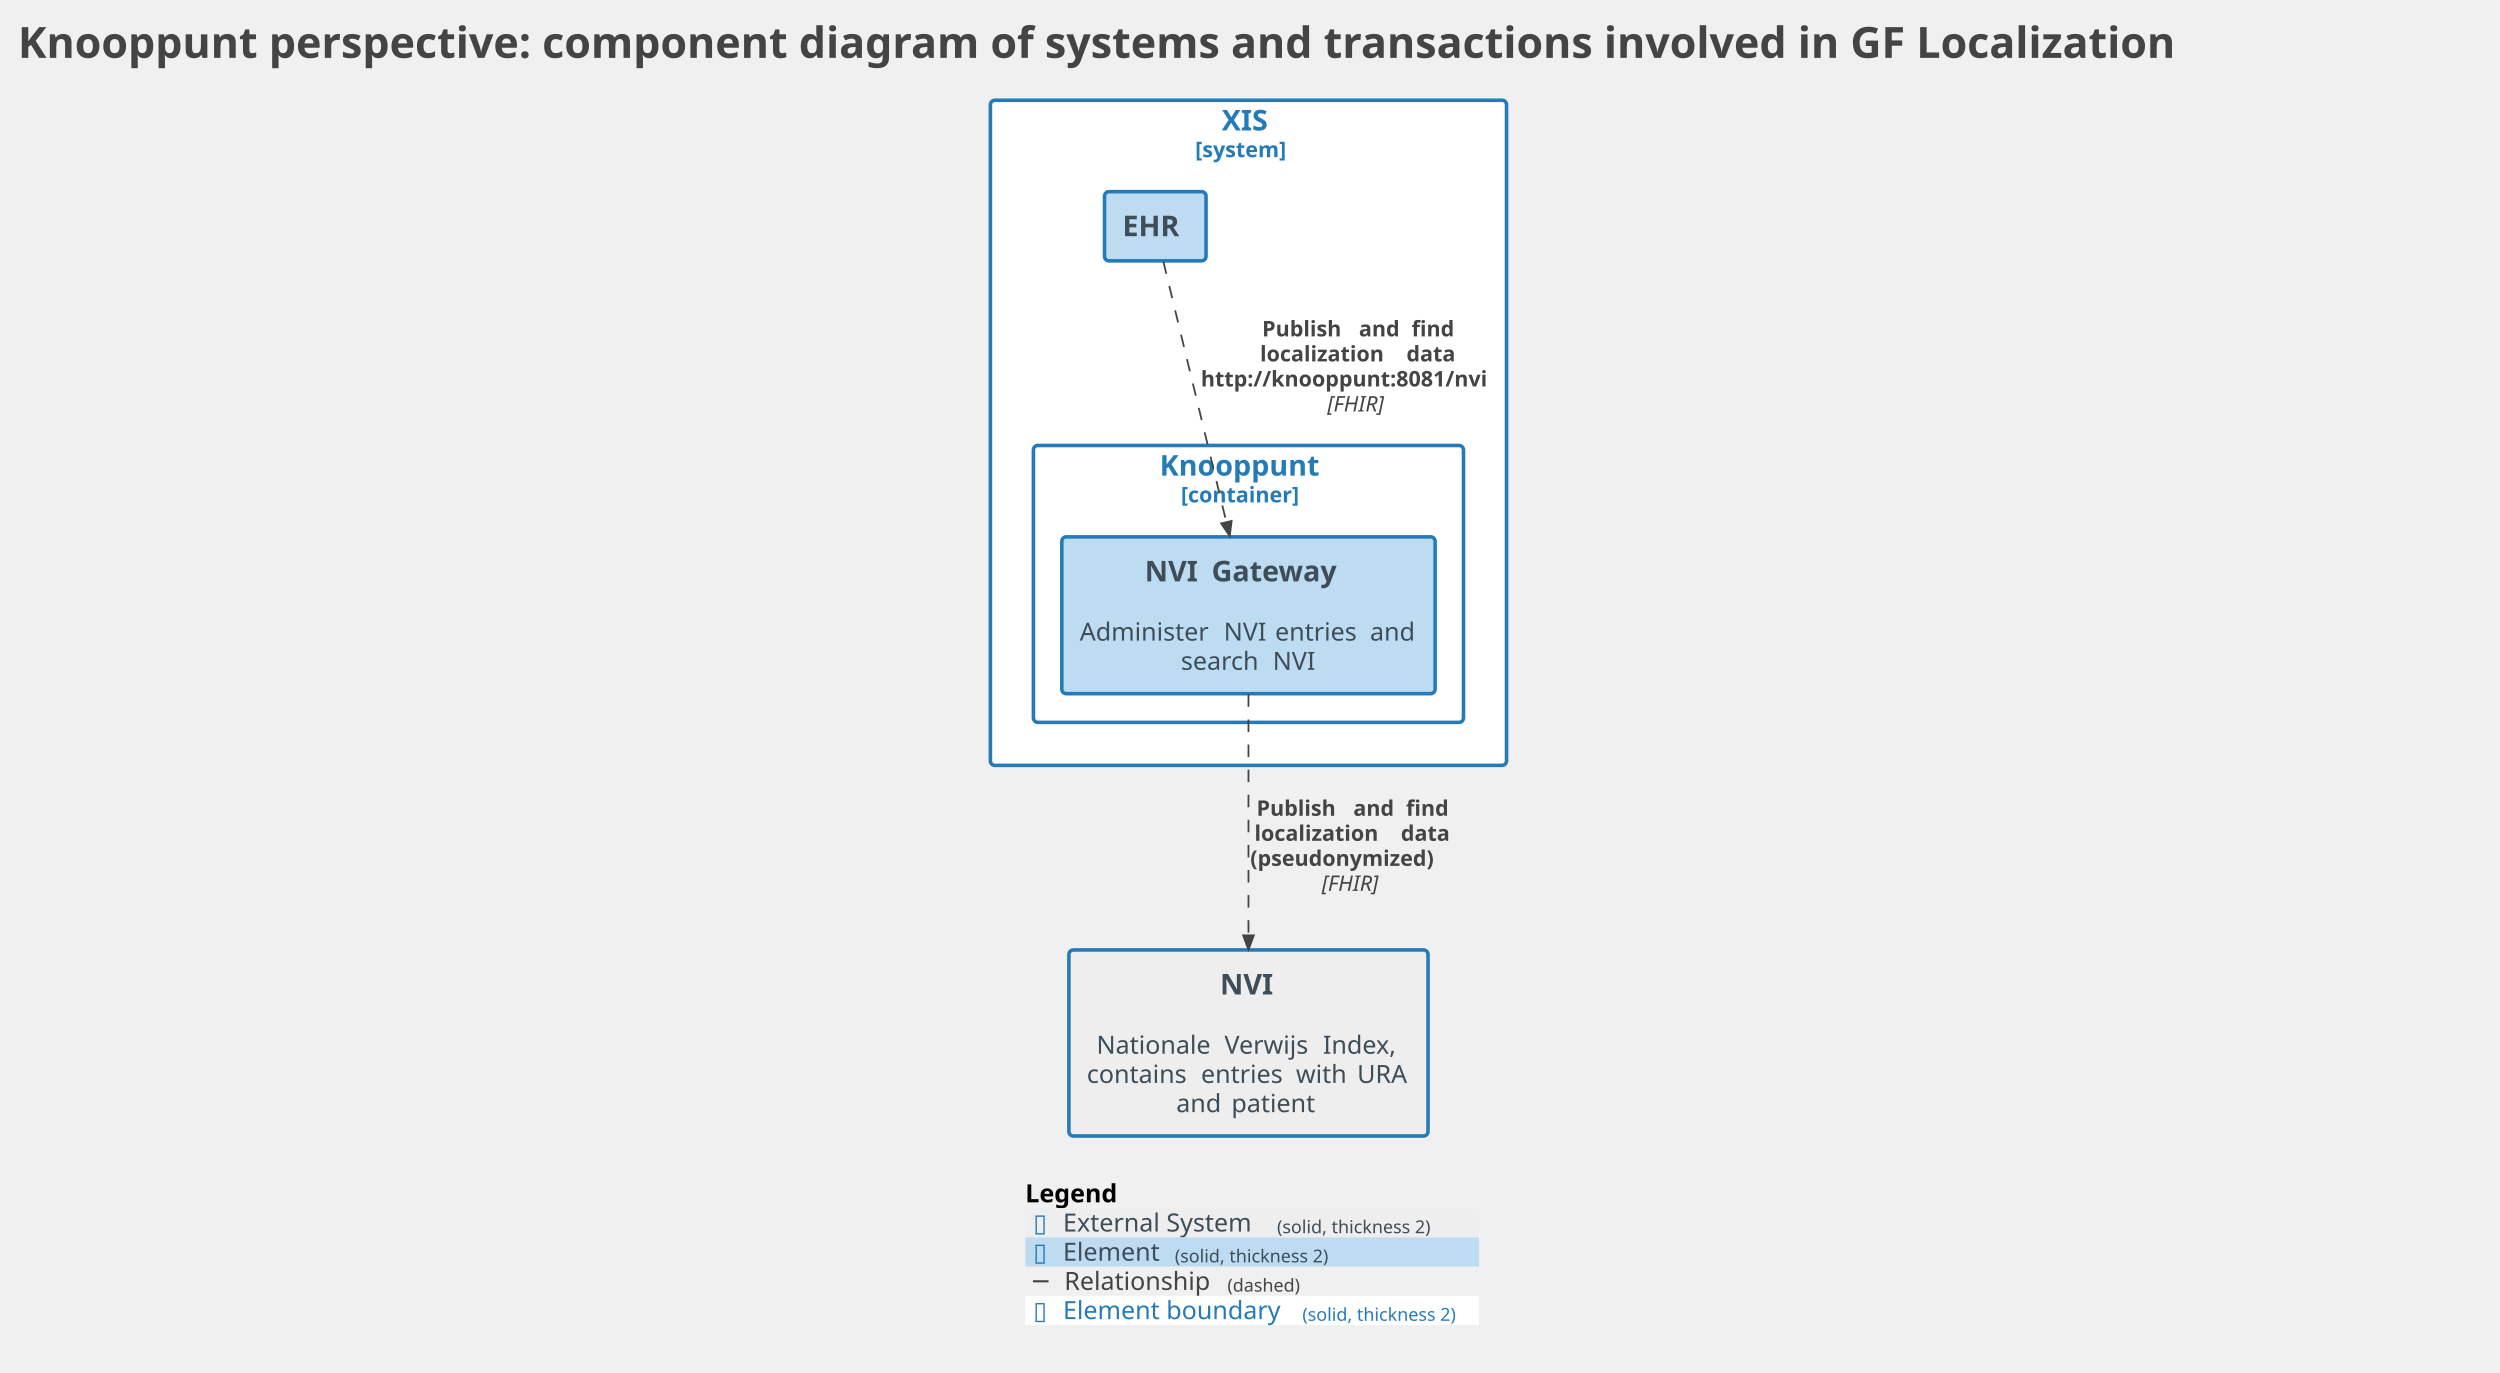
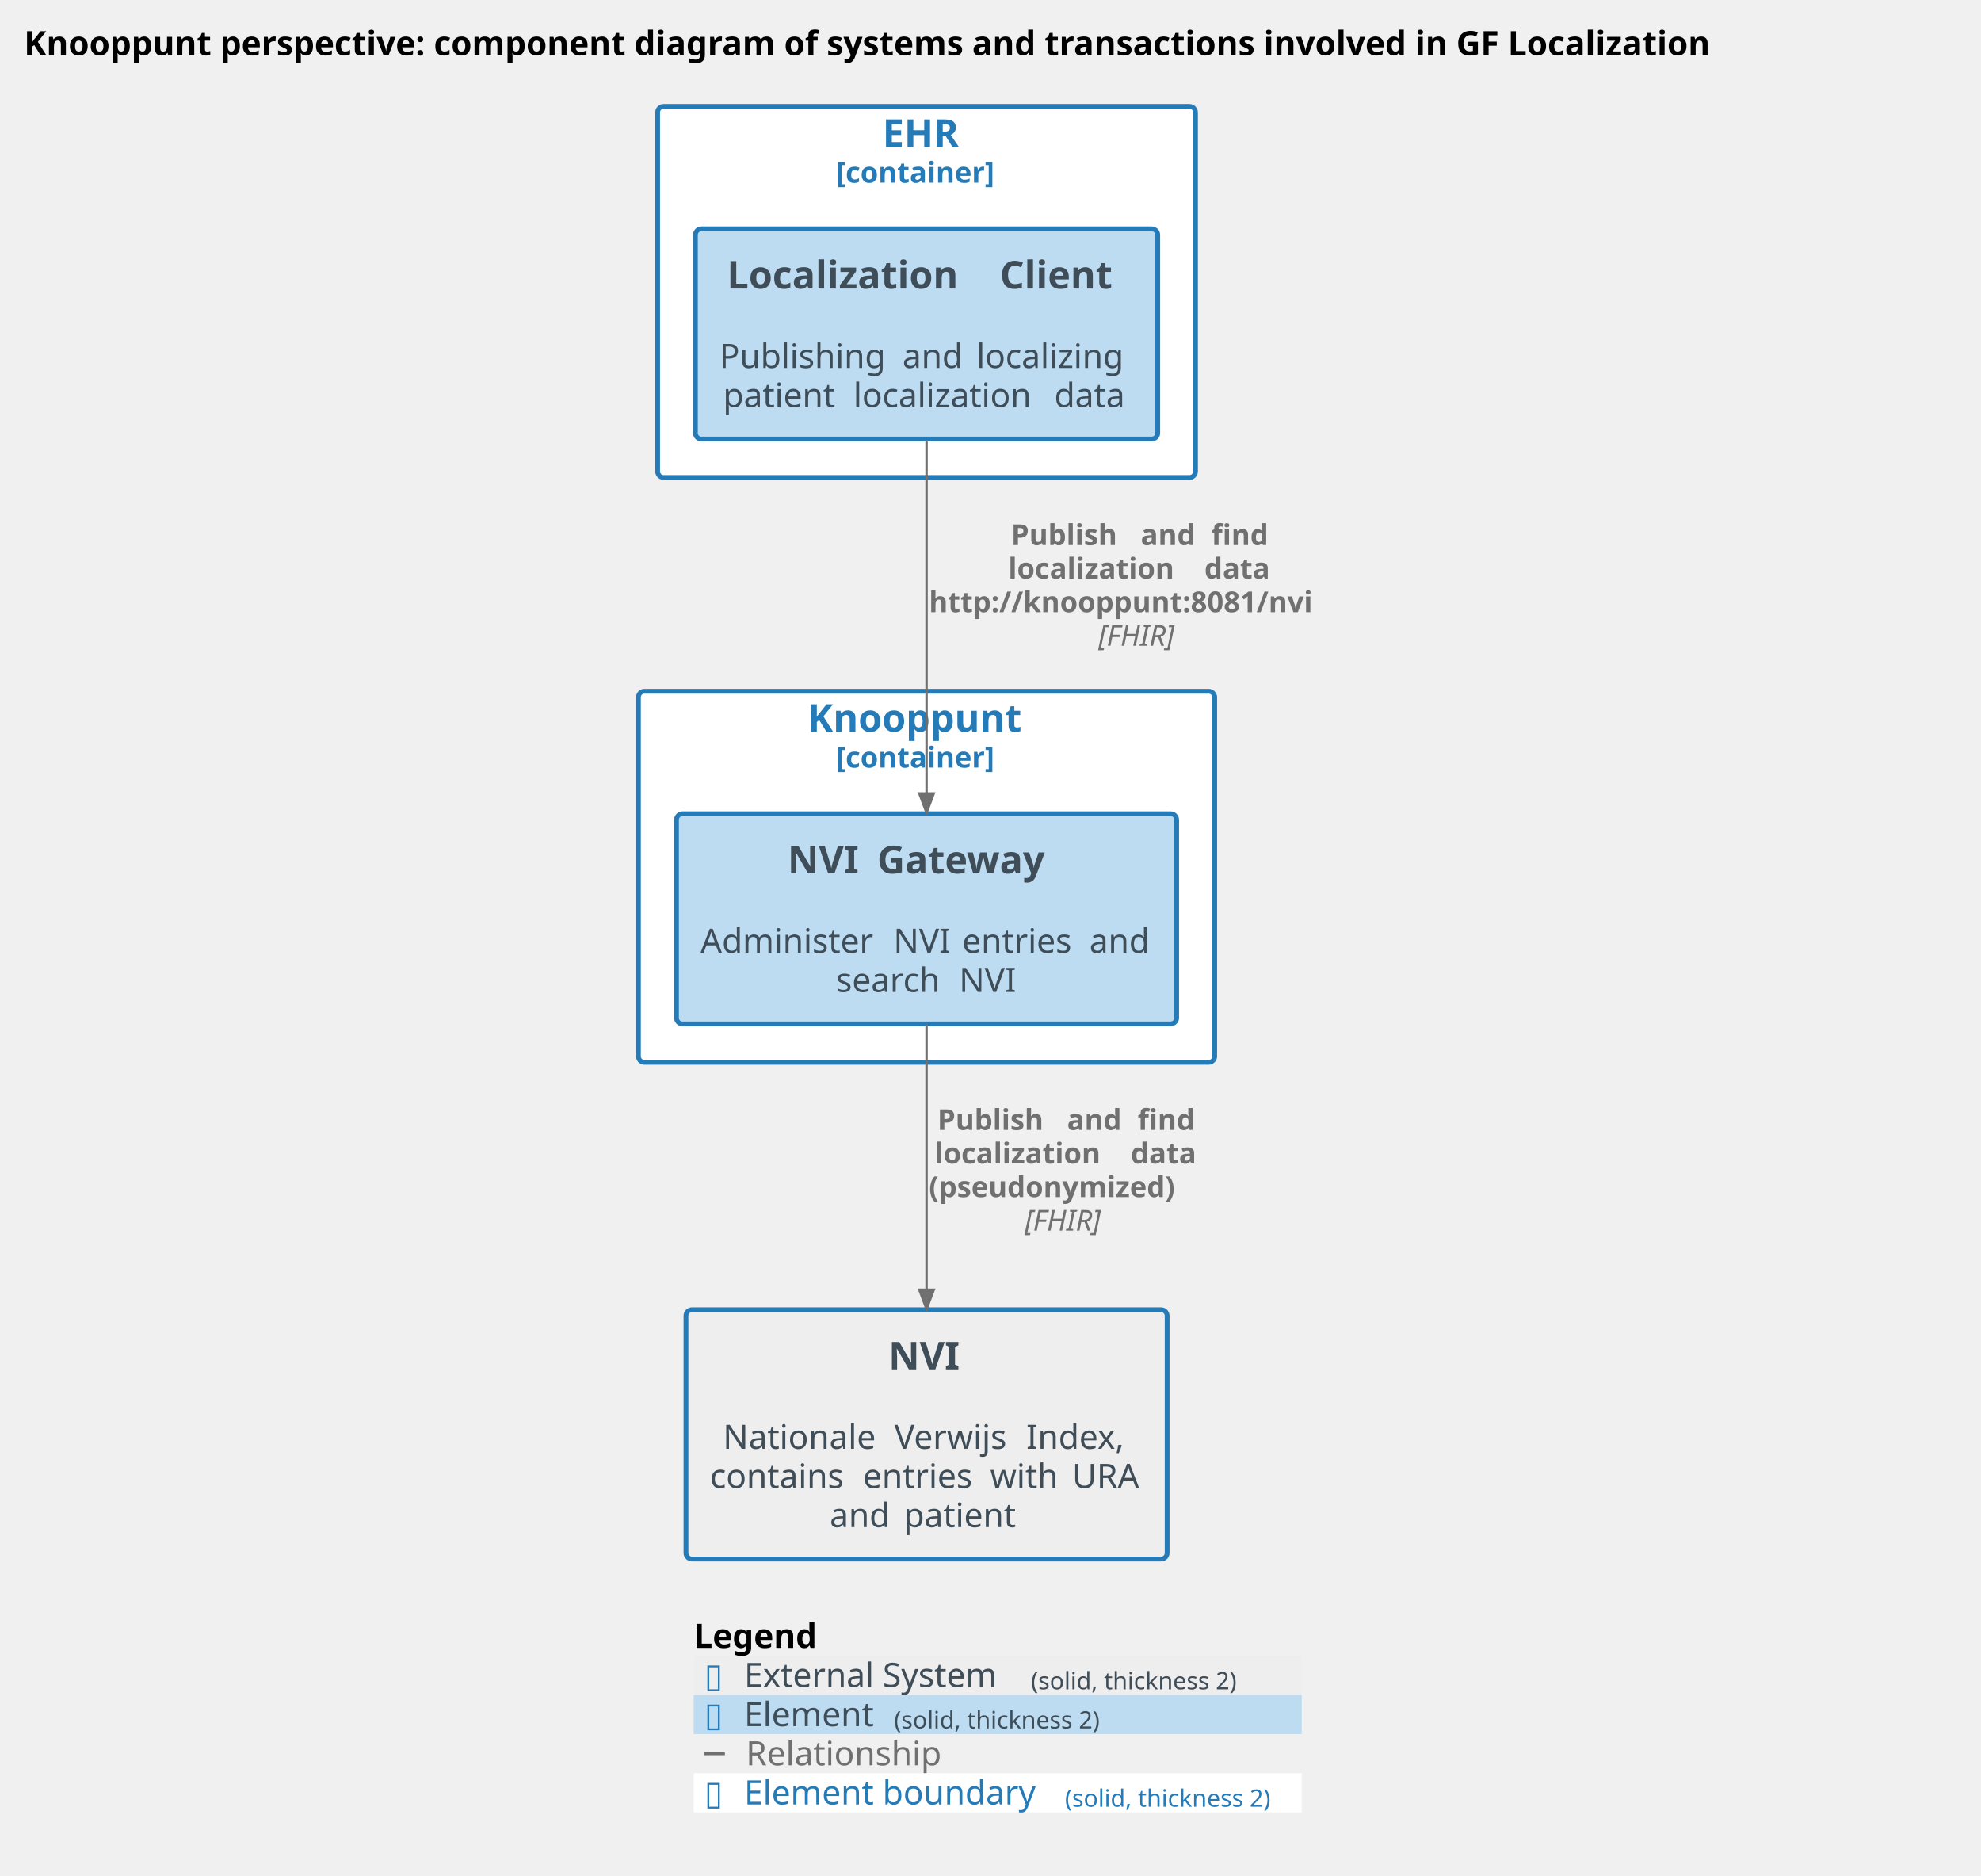
- <svg xmlns="http://www.w3.org/2000/svg" contentStyleType="text/css" data-diagram-type="DESCRIPTION" height="766px" preserveAspectRatio="none" style="width:1395px;height:766px;background:#FFFFFF;" version="1.1" viewBox="0 0 1395 766" width="1395px" zoomAndPan="magnify">
+ <svg xmlns="http://www.w3.org/2000/svg" contentStyleType="text/css" data-diagram-type="DESCRIPTION" height="781px" preserveAspectRatio="none" style="width:825px;height:781px;background:#FFFFFF;" version="1.1" viewBox="0 0 825 781" width="825px" zoomAndPan="magnify">
  <defs />
  <g>
-     <g class="title" data-source-line="1">
-       <text fill="#444444" font-family="sans-serif" font-size="24" font-weight="bold" lengthAdjust="spacing" textLength="1367.965" x="10" y="32.277">Knooppunt perspective: component diagram of systems and transactions involved in GF Localization</text>
+     <g class="title" data-source-line="2">
+       <text fill="#000000" font-family="sans-serif" font-size="14" font-weight="bold" lengthAdjust="spacing" textLength="797.98" x="10" y="22.995">Knooppunt perspective: component diagram of systems and transactions involved in GF Localization</text>
    </g>
-     <g class="cluster" data-entity="XIS_boundary" data-source-line="1593" data-uid="ent0003" id="cluster_XIS_boundary">
-       <rect fill="#FFFFFF" height="371.14" rx="2.5" ry="2.5" style="stroke:#257BB8;stroke-width:2;" width="288" x="552.641" y="55.938" />
-       <text fill="#257BB8" font-family="sans-serif" font-size="16" font-weight="bold" lengthAdjust="spacing" textLength="29.812" x="681.735" y="72.789">XIS</text>
-       <text fill="#257BB8" font-family="sans-serif" font-size="12" font-weight="bold" lengthAdjust="spacing" textLength="59.455" x="666.914" y="87.701">[system]</text>
+     <g class="cluster" data-entity="XIS.Knooppunt_boundary" data-source-line="1593" data-uid="ent0003" id="cluster_XIS.Knooppunt_boundary">
+       <rect fill="#FFFFFF" height="154.52" rx="2.5" ry="2.5" style="stroke:#257BB8;stroke-width:2;" width="240" x="265.869" y="287.807" />
+       <text fill="#257BB8" font-family="sans-serif" font-size="16" font-weight="bold" lengthAdjust="spacing" textLength="99.109" x="336.314" y="304.658">Knooppunt</text>
+       <text fill="#257BB8" font-family="sans-serif" font-size="12" font-weight="bold" lengthAdjust="spacing" textLength="75.416" x="348.161" y="319.57">[container]</text>
    </g>
-     <g class="cluster" data-entity="XIS.Knooppunt_boundary" data-source-line="1593" data-uid="ent0004" id="cluster_XIS.Knooppunt_boundary">
-       <rect fill="#FFFFFF" height="154.52" rx="2.5" ry="2.5" style="stroke:#257BB8;stroke-width:2;" width="240" x="576.641" y="248.558" />
-       <text fill="#257BB8" font-family="sans-serif" font-size="16" font-weight="bold" lengthAdjust="spacing" textLength="99.109" x="647.087" y="265.409">Knooppunt</text>
-       <text fill="#257BB8" font-family="sans-serif" font-size="12" font-weight="bold" lengthAdjust="spacing" textLength="75.416" x="658.933" y="280.321">[container]</text>
+     <g class="cluster" data-entity="XIS.EHR_boundary" data-source-line="1593" data-uid="ent0005" id="cluster_XIS.EHR_boundary">
+       <rect fill="#FFFFFF" height="154.51" rx="2.5" ry="2.5" style="stroke:#257BB8;stroke-width:2;" width="224" x="273.869" y="44.297" />
+       <text fill="#257BB8" font-family="sans-serif" font-size="16" font-weight="bold" lengthAdjust="spacing" textLength="36.641" x="367.548" y="61.148">EHR</text>
+       <text fill="#257BB8" font-family="sans-serif" font-size="12" font-weight="bold" lengthAdjust="spacing" textLength="75.416" x="348.161" y="76.061">[container]</text>
    </g>
-     <g class="entity" data-entity="XIS.EHR" data-source-line="71" data-uid="ent0006" id="entity_XIS.EHR">
-       <rect fill="#BDDCF2" height="38.625" rx="2.5" ry="2.5" style="stroke:#257BB8;stroke-width:2;" width="56.641" x="616.321" y="106.938" />
-       <text fill="#3E4D57" font-family="sans-serif" font-size="16" font-weight="bold" lengthAdjust="spacing" textLength="36.641" x="626.321" y="131.789">EHR</text>
+     <g class="entity" data-entity="XIS.Knooppunt.NVIGateway" data-source-line="63" data-uid="ent0004" id="entity_XIS.Knooppunt.NVIGateway">
+       <rect fill="#BDDCF2" height="87.516" rx="2.5" ry="2.5" style="stroke:#257BB8;stroke-width:2;" width="208.303" x="281.719" y="338.807" />
+       <text fill="#3E4D57" font-family="sans-serif" font-size="16" font-weight="bold" lengthAdjust="spacing" textLength="31.727" x="328.003" y="363.658">NVI</text>
+       <text fill="#3E4D57" font-family="sans-serif" font-size="16" font-weight="bold" lengthAdjust="spacing" textLength="5.57" x="359.729" y="363.658"> </text>
+       <text fill="#3E4D57" font-family="sans-serif" font-size="16" font-weight="bold" lengthAdjust="spacing" textLength="78.438" x="365.3" y="363.658">Gateway</text>
+       <text fill="#3E4D57" font-family="sans-serif" font-size="14" lengthAdjust="spacing" textLength="4.45" x="383.645" y="380.427"> </text>
+       <text fill="#3E4D57" font-family="sans-serif" font-size="14" lengthAdjust="spacing" textLength="75.906" x="291.719" y="396.724">Administer</text>
+       <text fill="#3E4D57" font-family="sans-serif" font-size="14" lengthAdjust="spacing" textLength="4.45" x="367.625" y="396.724"> </text>
+       <text fill="#3E4D57" font-family="sans-serif" font-size="14" lengthAdjust="spacing" textLength="24.179" x="372.075" y="396.724">NVI</text>
+       <text fill="#3E4D57" font-family="sans-serif" font-size="14" lengthAdjust="spacing" textLength="4.45" x="396.254" y="396.724"> </text>
+       <text fill="#3E4D57" font-family="sans-serif" font-size="14" lengthAdjust="spacing" textLength="48.528" x="400.704" y="396.724">entries</text>
+       <text fill="#3E4D57" font-family="sans-serif" font-size="14" lengthAdjust="spacing" textLength="4.45" x="449.232" y="396.724"> </text>
+       <text fill="#3E4D57" font-family="sans-serif" font-size="14" lengthAdjust="spacing" textLength="26.339" x="453.683" y="396.724">and</text>
+       <text fill="#3E4D57" font-family="sans-serif" font-size="14" lengthAdjust="spacing" textLength="46.812" x="348.149" y="413.021">search</text>
+       <text fill="#3E4D57" font-family="sans-serif" font-size="14" lengthAdjust="spacing" textLength="4.45" x="394.962" y="413.021"> </text>
+       <text fill="#3E4D57" font-family="sans-serif" font-size="14" lengthAdjust="spacing" textLength="24.179" x="399.412" y="413.021">NVI</text>
    </g>
-     <g class="entity" data-entity="XIS.Knooppunt.NVIGateway" data-source-line="63" data-uid="ent0005" id="entity_XIS.Knooppunt.NVIGateway">
-       <rect fill="#BDDCF2" height="87.516" rx="2.5" ry="2.5" style="stroke:#257BB8;stroke-width:2;" width="208.303" x="592.491" y="299.558" />
-       <text fill="#3E4D57" font-family="sans-serif" font-size="16" font-weight="bold" lengthAdjust="spacing" textLength="31.727" x="638.775" y="324.409">NVI</text>
-       <text fill="#3E4D57" font-family="sans-serif" font-size="16" font-weight="bold" lengthAdjust="spacing" textLength="5.57" x="670.502" y="324.409"> </text>
-       <text fill="#3E4D57" font-family="sans-serif" font-size="16" font-weight="bold" lengthAdjust="spacing" textLength="78.438" x="676.072" y="324.409">Gateway</text>
-       <text fill="#3E4D57" font-family="sans-serif" font-size="14" lengthAdjust="spacing" textLength="4.45" x="694.418" y="341.178"> </text>
-       <text fill="#3E4D57" font-family="sans-serif" font-size="14" lengthAdjust="spacing" textLength="75.906" x="602.491" y="357.474">Administer</text>
-       <text fill="#3E4D57" font-family="sans-serif" font-size="14" lengthAdjust="spacing" textLength="4.45" x="678.398" y="357.474"> </text>
-       <text fill="#3E4D57" font-family="sans-serif" font-size="14" lengthAdjust="spacing" textLength="24.179" x="682.848" y="357.474">NVI</text>
-       <text fill="#3E4D57" font-family="sans-serif" font-size="14" lengthAdjust="spacing" textLength="4.45" x="707.027" y="357.474"> </text>
-       <text fill="#3E4D57" font-family="sans-serif" font-size="14" lengthAdjust="spacing" textLength="48.528" x="711.477" y="357.474">entries</text>
-       <text fill="#3E4D57" font-family="sans-serif" font-size="14" lengthAdjust="spacing" textLength="4.45" x="760.005" y="357.474"> </text>
-       <text fill="#3E4D57" font-family="sans-serif" font-size="14" lengthAdjust="spacing" textLength="26.339" x="764.455" y="357.474">and</text>
-       <text fill="#3E4D57" font-family="sans-serif" font-size="14" lengthAdjust="spacing" textLength="46.812" x="658.922" y="373.771">search</text>
-       <text fill="#3E4D57" font-family="sans-serif" font-size="14" lengthAdjust="spacing" textLength="4.45" x="705.735" y="373.771"> </text>
-       <text fill="#3E4D57" font-family="sans-serif" font-size="14" lengthAdjust="spacing" textLength="24.179" x="710.185" y="373.771">NVI</text>
+     <g class="entity" data-entity="XIS.EHR.LocalizationClient" data-source-line="63" data-uid="ent0006" id="entity_XIS.EHR.LocalizationClient">
+       <rect fill="#BDDCF2" height="87.516" rx="2.5" ry="2.5" style="stroke:#257BB8;stroke-width:2;" width="192.546" x="289.599" y="95.297" />
+       <text fill="#3E4D57" font-family="sans-serif" font-size="16" font-weight="bold" lengthAdjust="spacing" textLength="108.062" x="302.754" y="120.148">Localization</text>
+       <text fill="#3E4D57" font-family="sans-serif" font-size="16" font-weight="bold" lengthAdjust="spacing" textLength="5.57" x="410.817" y="120.148"> </text>
+       <text fill="#3E4D57" font-family="sans-serif" font-size="16" font-weight="bold" lengthAdjust="spacing" textLength="52.602" x="416.387" y="120.148">Client</text>
+       <text fill="#3E4D57" font-family="sans-serif" font-size="14" lengthAdjust="spacing" textLength="4.45" x="383.647" y="136.917"> </text>
+       <text fill="#3E4D57" font-family="sans-serif" font-size="14" lengthAdjust="spacing" textLength="71.798" x="299.599" y="153.214">Publishing</text>
+       <text fill="#3E4D57" font-family="sans-serif" font-size="14" lengthAdjust="spacing" textLength="4.45" x="371.397" y="153.214"> </text>
+       <text fill="#3E4D57" font-family="sans-serif" font-size="14" lengthAdjust="spacing" textLength="26.339" x="375.847" y="153.214">and</text>
+       <text fill="#3E4D57" font-family="sans-serif" font-size="14" lengthAdjust="spacing" textLength="4.45" x="402.186" y="153.214"> </text>
+       <text fill="#3E4D57" font-family="sans-serif" font-size="14" lengthAdjust="spacing" textLength="65.509" x="406.636" y="153.214">localizing</text>
+       <text fill="#3E4D57" font-family="sans-serif" font-size="14" lengthAdjust="spacing" textLength="49.82" x="301.116" y="169.511">patient</text>
+       <text fill="#3E4D57" font-family="sans-serif" font-size="14" lengthAdjust="spacing" textLength="4.45" x="350.937" y="169.511"> </text>
+       <text fill="#3E4D57" font-family="sans-serif" font-size="14" lengthAdjust="spacing" textLength="79.256" x="355.387" y="169.511">localization</text>
+       <text fill="#3E4D57" font-family="sans-serif" font-size="14" lengthAdjust="spacing" textLength="4.45" x="434.643" y="169.511"> </text>
+       <text fill="#3E4D57" font-family="sans-serif" font-size="14" lengthAdjust="spacing" textLength="31.534" x="439.093" y="169.511">data</text>
    </g>
    <g class="entity" data-entity="NVI" data-source-line="197" data-uid="ent0002" id="entity_NVI">
-       <rect fill="#EEEEEE" height="103.812" rx="2.5" ry="2.5" style="stroke:#257BB8;stroke-width:2;" width="200.394" x="596.441" y="530.077" />
-       <text fill="#3E4D57" font-family="sans-serif" font-size="16" font-weight="bold" lengthAdjust="spacing" textLength="31.727" x="680.775" y="554.929">NVI</text>
-       <text fill="#3E4D57" font-family="sans-serif" font-size="14" lengthAdjust="spacing" textLength="4.45" x="694.413" y="571.698"> </text>
-       <text fill="#3E4D57" font-family="sans-serif" font-size="14" lengthAdjust="spacing" textLength="66.951" x="611.859" y="587.995">Nationale</text>
-       <text fill="#3E4D57" font-family="sans-serif" font-size="14" lengthAdjust="spacing" textLength="4.45" x="678.81" y="587.995"> </text>
-       <text fill="#3E4D57" font-family="sans-serif" font-size="14" lengthAdjust="spacing" textLength="50.47" x="683.26" y="587.995">Verwijs</text>
-       <text fill="#3E4D57" font-family="sans-serif" font-size="14" lengthAdjust="spacing" textLength="4.45" x="733.73" y="587.995"> </text>
-       <text fill="#3E4D57" font-family="sans-serif" font-size="14" lengthAdjust="spacing" textLength="43.237" x="738.18" y="587.995">Index,</text>
-       <text fill="#3E4D57" font-family="sans-serif" font-size="14" lengthAdjust="spacing" textLength="59.261" x="606.441" y="604.291">contains</text>
-       <text fill="#3E4D57" font-family="sans-serif" font-size="14" lengthAdjust="spacing" textLength="4.45" x="665.702" y="604.291"> </text>
-       <text fill="#3E4D57" font-family="sans-serif" font-size="14" lengthAdjust="spacing" textLength="48.528" x="670.152" y="604.291">entries</text>
-       <text fill="#3E4D57" font-family="sans-serif" font-size="14" lengthAdjust="spacing" textLength="4.45" x="718.681" y="604.291"> </text>
-       <text fill="#3E4D57" font-family="sans-serif" font-size="14" lengthAdjust="spacing" textLength="29.702" x="723.131" y="604.291">with</text>
-       <text fill="#3E4D57" font-family="sans-serif" font-size="14" lengthAdjust="spacing" textLength="4.45" x="752.833" y="604.291"> </text>
-       <text fill="#3E4D57" font-family="sans-serif" font-size="14" lengthAdjust="spacing" textLength="29.552" x="757.283" y="604.291">URA</text>
-       <text fill="#3E4D57" font-family="sans-serif" font-size="14" lengthAdjust="spacing" textLength="26.339" x="656.333" y="620.588">and</text>
-       <text fill="#3E4D57" font-family="sans-serif" font-size="14" lengthAdjust="spacing" textLength="4.45" x="682.672" y="620.588"> </text>
-       <text fill="#3E4D57" font-family="sans-serif" font-size="14" lengthAdjust="spacing" textLength="49.82" x="687.122" y="620.588">patient</text>
+       <rect fill="#EEEEEE" height="103.812" rx="2.5" ry="2.5" style="stroke:#257BB8;stroke-width:2;" width="200.394" x="285.669" y="545.327" />
+       <text fill="#3E4D57" font-family="sans-serif" font-size="16" font-weight="bold" lengthAdjust="spacing" textLength="31.727" x="370.002" y="570.178">NVI</text>
+       <text fill="#3E4D57" font-family="sans-serif" font-size="14" lengthAdjust="spacing" textLength="4.45" x="383.64" y="586.947"> </text>
+       <text fill="#3E4D57" font-family="sans-serif" font-size="14" lengthAdjust="spacing" textLength="66.951" x="301.086" y="603.244">Nationale</text>
+       <text fill="#3E4D57" font-family="sans-serif" font-size="14" lengthAdjust="spacing" textLength="4.45" x="368.037" y="603.244"> </text>
+       <text fill="#3E4D57" font-family="sans-serif" font-size="14" lengthAdjust="spacing" textLength="50.47" x="372.488" y="603.244">Verwijs</text>
+       <text fill="#3E4D57" font-family="sans-serif" font-size="14" lengthAdjust="spacing" textLength="4.45" x="422.957" y="603.244"> </text>
+       <text fill="#3E4D57" font-family="sans-serif" font-size="14" lengthAdjust="spacing" textLength="43.237" x="427.407" y="603.244">Index,</text>
+       <text fill="#3E4D57" font-family="sans-serif" font-size="14" lengthAdjust="spacing" textLength="59.261" x="295.669" y="619.541">contains</text>
+       <text fill="#3E4D57" font-family="sans-serif" font-size="14" lengthAdjust="spacing" textLength="4.45" x="354.929" y="619.541"> </text>
+       <text fill="#3E4D57" font-family="sans-serif" font-size="14" lengthAdjust="spacing" textLength="48.528" x="359.38" y="619.541">entries</text>
+       <text fill="#3E4D57" font-family="sans-serif" font-size="14" lengthAdjust="spacing" textLength="4.45" x="407.908" y="619.541"> </text>
+       <text fill="#3E4D57" font-family="sans-serif" font-size="14" lengthAdjust="spacing" textLength="29.702" x="412.358" y="619.541">with</text>
+       <text fill="#3E4D57" font-family="sans-serif" font-size="14" lengthAdjust="spacing" textLength="4.45" x="442.06" y="619.541"> </text>
+       <text fill="#3E4D57" font-family="sans-serif" font-size="14" lengthAdjust="spacing" textLength="29.552" x="446.51" y="619.541">URA</text>
+       <text fill="#3E4D57" font-family="sans-serif" font-size="14" lengthAdjust="spacing" textLength="26.339" x="345.561" y="635.838">and</text>
+       <text fill="#3E4D57" font-family="sans-serif" font-size="14" lengthAdjust="spacing" textLength="4.45" x="371.9" y="635.838"> </text>
+       <text fill="#3E4D57" font-family="sans-serif" font-size="14" lengthAdjust="spacing" textLength="49.82" x="376.35" y="635.838">patient</text>
    </g>
-     <g class="link" data-entity-1="XIS.EHR" data-entity-2="XIS.Knooppunt.NVIGateway" data-source-line="1706" data-uid="lnk7" id="link_XIS.EHR_XIS.Knooppunt.NVIGateway">
-       <path d="M649.161,145.958 C657.371,179.887 673.011,244.601 684.321,291.382" fill="none" id="XIS.EHR-to-XIS.Knooppunt.NVIGateway" style="stroke:#444444;stroke-width:1;stroke-dasharray:7,7;" />
-       <polygon fill="#444444" points="686.201,299.158,687.237,290.676,681.405,292.087,686.201,299.158" style="stroke:#444444;stroke-width:1;" />
-       <text fill="#444444" font-family="sans-serif" font-size="12" font-weight="bold" lengthAdjust="spacing" textLength="49.84" x="704.256" y="187.696">Publish</text>
-       <text fill="#444444" font-family="sans-serif" font-size="12" font-weight="bold" lengthAdjust="spacing" textLength="4.178" x="754.096" y="187.696"> </text>
-       <text fill="#444444" font-family="sans-serif" font-size="12" font-weight="bold" lengthAdjust="spacing" textLength="25.23" x="758.274" y="187.696">and</text>
-       <text fill="#444444" font-family="sans-serif" font-size="12" font-weight="bold" lengthAdjust="spacing" textLength="4.178" x="783.504" y="187.696"> </text>
-       <text fill="#444444" font-family="sans-serif" font-size="12" font-weight="bold" lengthAdjust="spacing" textLength="26.467" x="787.682" y="187.696">find</text>
-       <text fill="#444444" font-family="sans-serif" font-size="12" font-weight="bold" lengthAdjust="spacing" textLength="77.514" x="703.096" y="201.665">localization</text>
-       <text fill="#444444" font-family="sans-serif" font-size="12" font-weight="bold" lengthAdjust="spacing" textLength="4.178" x="780.61" y="201.665"> </text>
-       <text fill="#444444" font-family="sans-serif" font-size="12" font-weight="bold" lengthAdjust="spacing" textLength="30.521" x="784.787" y="201.665">data</text>
-       <text fill="#444444" font-family="sans-serif" font-size="12" font-weight="bold" lengthAdjust="spacing" textLength="178.242" x="670.081" y="215.634">http://knooppunt:8081/nvi</text>
-       <text fill="#444444" font-family="sans-serif" font-size="12" font-style="italic" lengthAdjust="spacing" textLength="37.166" x="740.619" y="229.602">[FHIR]</text>
+     <g class="link" data-entity-1="XIS.EHR.LocalizationClient" data-entity-2="XIS.Knooppunt.NVIGateway" data-source-line="1706" data-uid="lnk7" id="link_XIS.EHR.LocalizationClient_XIS.Knooppunt.NVIGateway">
+       <path d="M385.869,183.227 C385.869,227.057 385.869,286.517 385.869,330.357" fill="none" id="XIS.EHR.LocalizationClient-to-XIS.Knooppunt.NVIGateway" style="stroke:#707070;stroke-width:1;" />
+       <polygon fill="#707070" points="385.869,338.357,388.869,330.357,382.869,330.357,385.869,338.357" style="stroke:#707070;stroke-width:1;" />
+       <text fill="#707070" font-family="sans-serif" font-size="12" font-weight="bold" lengthAdjust="spacing" textLength="49.84" x="421.043" y="226.946">Publish</text>
+       <text fill="#707070" font-family="sans-serif" font-size="12" font-weight="bold" lengthAdjust="spacing" textLength="4.178" x="470.883" y="226.946"> </text>
+       <text fill="#707070" font-family="sans-serif" font-size="12" font-weight="bold" lengthAdjust="spacing" textLength="25.23" x="475.061" y="226.946">and</text>
+       <text fill="#707070" font-family="sans-serif" font-size="12" font-weight="bold" lengthAdjust="spacing" textLength="4.178" x="500.291" y="226.946"> </text>
+       <text fill="#707070" font-family="sans-serif" font-size="12" font-weight="bold" lengthAdjust="spacing" textLength="26.467" x="504.469" y="226.946">find</text>
+       <text fill="#707070" font-family="sans-serif" font-size="12" font-weight="bold" lengthAdjust="spacing" textLength="77.514" x="419.883" y="240.914">localization</text>
+       <text fill="#707070" font-family="sans-serif" font-size="12" font-weight="bold" lengthAdjust="spacing" textLength="4.178" x="497.397" y="240.914"> </text>
+       <text fill="#707070" font-family="sans-serif" font-size="12" font-weight="bold" lengthAdjust="spacing" textLength="30.521" x="501.575" y="240.914">data</text>
+       <text fill="#707070" font-family="sans-serif" font-size="12" font-weight="bold" lengthAdjust="spacing" textLength="178.242" x="386.869" y="254.883">http://knooppunt:8081/nvi</text>
+       <text fill="#707070" font-family="sans-serif" font-size="12" font-style="italic" lengthAdjust="spacing" textLength="37.166" x="457.407" y="268.852">[FHIR]</text>
    </g>
    <g class="link" data-entity-1="XIS.Knooppunt.NVIGateway" data-entity-2="NVI" data-source-line="1706" data-uid="lnk8" id="link_XIS.Knooppunt.NVIGateway_NVI">
-       <path d="M696.641,387.447 C696.641,427.577 696.641,479.418 696.641,521.918" fill="none" id="XIS.Knooppunt.NVIGateway-to-NVI" style="stroke:#444444;stroke-width:1;stroke-dasharray:7,7;" />
-       <polygon fill="#444444" points="696.641,529.918,699.641,521.918,693.641,521.918,696.641,529.918" style="stroke:#444444;stroke-width:1;" />
-       <text fill="#444444" font-family="sans-serif" font-size="12" font-weight="bold" lengthAdjust="spacing" textLength="49.84" x="701.151" y="455.216">Publish</text>
-       <text fill="#444444" font-family="sans-serif" font-size="12" font-weight="bold" lengthAdjust="spacing" textLength="4.178" x="750.991" y="455.216"> </text>
-       <text fill="#444444" font-family="sans-serif" font-size="12" font-weight="bold" lengthAdjust="spacing" textLength="25.23" x="755.169" y="455.216">and</text>
-       <text fill="#444444" font-family="sans-serif" font-size="12" font-weight="bold" lengthAdjust="spacing" textLength="4.178" x="780.399" y="455.216"> </text>
-       <text fill="#444444" font-family="sans-serif" font-size="12" font-weight="bold" lengthAdjust="spacing" textLength="26.467" x="784.577" y="455.216">find</text>
-       <text fill="#444444" font-family="sans-serif" font-size="12" font-weight="bold" lengthAdjust="spacing" textLength="77.514" x="699.991" y="469.185">localization</text>
-       <text fill="#444444" font-family="sans-serif" font-size="12" font-weight="bold" lengthAdjust="spacing" textLength="4.178" x="777.505" y="469.185"> </text>
-       <text fill="#444444" font-family="sans-serif" font-size="12" font-weight="bold" lengthAdjust="spacing" textLength="30.521" x="781.682" y="469.185">data</text>
-       <text fill="#444444" font-family="sans-serif" font-size="12" font-weight="bold" lengthAdjust="spacing" textLength="116.912" x="697.641" y="483.154">(pseudonymized)</text>
-       <text fill="#444444" font-family="sans-serif" font-size="12" font-style="italic" lengthAdjust="spacing" textLength="37.166" x="737.514" y="497.122">[FHIR]</text>
+       <path d="M385.869,426.607 C385.869,460.827 385.869,500.807 385.869,537.017" fill="none" id="XIS.Knooppunt.NVIGateway-to-NVI" style="stroke:#707070;stroke-width:1;" />
+       <polygon fill="#707070" points="385.869,545.017,388.869,537.017,382.869,537.017,385.869,545.017" style="stroke:#707070;stroke-width:1;" />
+       <text fill="#707070" font-family="sans-serif" font-size="12" font-weight="bold" lengthAdjust="spacing" textLength="49.84" x="390.378" y="470.466">Publish</text>
+       <text fill="#707070" font-family="sans-serif" font-size="12" font-weight="bold" lengthAdjust="spacing" textLength="4.178" x="440.218" y="470.466"> </text>
+       <text fill="#707070" font-family="sans-serif" font-size="12" font-weight="bold" lengthAdjust="spacing" textLength="25.23" x="444.396" y="470.466">and</text>
+       <text fill="#707070" font-family="sans-serif" font-size="12" font-weight="bold" lengthAdjust="spacing" textLength="4.178" x="469.627" y="470.466"> </text>
+       <text fill="#707070" font-family="sans-serif" font-size="12" font-weight="bold" lengthAdjust="spacing" textLength="26.467" x="473.804" y="470.466">find</text>
+       <text fill="#707070" font-family="sans-serif" font-size="12" font-weight="bold" lengthAdjust="spacing" textLength="77.514" x="389.218" y="484.434">localization</text>
+       <text fill="#707070" font-family="sans-serif" font-size="12" font-weight="bold" lengthAdjust="spacing" textLength="4.178" x="466.732" y="484.434"> </text>
+       <text fill="#707070" font-family="sans-serif" font-size="12" font-weight="bold" lengthAdjust="spacing" textLength="30.521" x="470.91" y="484.434">data</text>
+       <text fill="#707070" font-family="sans-serif" font-size="12" font-weight="bold" lengthAdjust="spacing" textLength="116.912" x="386.869" y="498.403">(pseudonymized)</text>
+       <text fill="#707070" font-family="sans-serif" font-size="12" font-style="italic" lengthAdjust="spacing" textLength="37.166" x="426.742" y="512.372">[FHIR]</text>
    </g>
    <g class="legend" data-source-line="1510">
-       <rect fill="none" height="16.297" style="stroke:none;stroke-width:1;" width="253.242" x="572.081" y="657.89" />
-       <text fill="#000000" font-family="sans-serif" font-size="14" font-weight="bold" lengthAdjust="spacing" textLength="57.921" x="572.081" y="670.885">Legend</text>
-       <text fill="#FFFFFF" font-family="sans-serif" font-size="14" lengthAdjust="spacing" textLength="4.45" x="634.876" y="670.885"> </text>
-       <rect fill="#EEEEEE" height="16.297" style="stroke:none;stroke-width:1;" width="253.242" x="572.081" y="674.187" />
-       <text fill="#257BB8" font-family="sans-serif" font-size="14" lengthAdjust="spacing" textLength="7.704" x="576.532" y="687.182">▯</text>
-       <text fill="#FFFFFF" font-family="sans-serif" font-size="14" lengthAdjust="spacing" textLength="4.45" x="584.236" y="687.182"> </text>
-       <text fill="#3E4D57" font-family="sans-serif" font-size="14" lengthAdjust="spacing" textLength="114.987" x="593.136" y="687.182">External System</text>
-       <text fill="#3E4D57" font-family="sans-serif" font-size="10" lengthAdjust="spacing" textLength="94.17" x="712.573" y="688.125">(solid, thickness 2)</text>
-       <text fill="#FFFFFF" font-family="sans-serif" font-size="14" lengthAdjust="spacing" textLength="4.45" x="806.743" y="687.182"> </text>
-       <rect fill="#BDDCF2" height="16.297" style="stroke:none;stroke-width:1;" width="253.242" x="572.081" y="690.484" />
-       <text fill="#257BB8" font-family="sans-serif" font-size="14" lengthAdjust="spacing" textLength="7.704" x="576.532" y="703.479">▯</text>
-       <text fill="#FFFFFF" font-family="sans-serif" font-size="14" lengthAdjust="spacing" textLength="4.45" x="584.236" y="703.479"> </text>
-       <text fill="#3E4D57" font-family="sans-serif" font-size="14" lengthAdjust="spacing" textLength="57.962" x="593.136" y="703.479">Element</text>
-       <text fill="#3E4D57" font-family="sans-serif" font-size="10" lengthAdjust="spacing" textLength="94.17" x="655.548" y="704.422">(solid, thickness 2)</text>
-       <text fill="#FFFFFF" font-family="sans-serif" font-size="14" lengthAdjust="spacing" textLength="4.45" x="749.718" y="703.479"> </text>
-       <text fill="#444444" font-family="sans-serif" font-size="14" lengthAdjust="spacing" textLength="8.429" x="576.532" y="719.776">─</text>
-       <text fill="#FFFFFF" font-family="sans-serif" font-size="14" lengthAdjust="spacing" textLength="4.45" x="584.96" y="719.776"> </text>
-       <text fill="#444444" font-family="sans-serif" font-size="14" lengthAdjust="spacing" textLength="86.57" x="593.861" y="719.776">Relationship</text>
-       <text fill="#444444" font-family="sans-serif" font-size="10" lengthAdjust="spacing" textLength="44.326" x="684.881" y="720.719">(dashed)</text>
-       <text fill="#FFFFFF" font-family="sans-serif" font-size="14" lengthAdjust="spacing" textLength="4.45" x="729.207" y="719.776"> </text>
-       <rect fill="#FFFFFF" height="16.297" style="stroke:none;stroke-width:1;" width="253.242" x="572.081" y="723.077" />
-       <text fill="#257BB8" font-family="sans-serif" font-size="14" lengthAdjust="spacing" textLength="7.704" x="576.532" y="736.073">▯</text>
-       <text fill="#FFFFFF" font-family="sans-serif" font-size="14" lengthAdjust="spacing" textLength="4.45" x="584.236" y="736.073"> </text>
-       <text fill="#257BB8" font-family="sans-serif" font-size="14" lengthAdjust="spacing" textLength="129.117" x="593.136" y="736.073">Element boundary</text>
-       <text fill="#257BB8" font-family="sans-serif" font-size="10" lengthAdjust="spacing" textLength="94.17" x="726.703" y="737.016">(solid, thickness 2)</text>
-       <text fill="#FFFFFF" font-family="sans-serif" font-size="14" lengthAdjust="spacing" textLength="4.45" x="820.873" y="736.073"> </text>
-       <line style="stroke:none;stroke-width:1;" x1="572.081" x2="825.323" y1="657.89" y2="657.89" />
-       <line style="stroke:none;stroke-width:1;" x1="572.081" x2="825.323" y1="674.187" y2="674.187" />
-       <line style="stroke:none;stroke-width:1;" x1="572.081" x2="825.323" y1="690.484" y2="690.484" />
-       <line style="stroke:none;stroke-width:1;" x1="572.081" x2="825.323" y1="706.781" y2="706.781" />
-       <line style="stroke:none;stroke-width:1;" x1="572.081" x2="825.323" y1="723.077" y2="723.077" />
-       <line style="stroke:none;stroke-width:1;" x1="572.081" x2="825.323" y1="739.374" y2="739.374" />
-       <line style="stroke:none;stroke-width:1;" x1="572.081" x2="572.081" y1="657.89" y2="739.374" />
-       <line style="stroke:none;stroke-width:1;" x1="825.323" x2="825.323" y1="657.89" y2="739.374" />
+       <rect fill="none" height="16.297" style="stroke:none;stroke-width:1;" width="253.242" x="288.869" y="673.139" />
+       <text fill="#000000" font-family="sans-serif" font-size="14" font-weight="bold" lengthAdjust="spacing" textLength="57.921" x="288.869" y="686.135">Legend</text>
+       <text fill="#FFFFFF" font-family="sans-serif" font-size="14" lengthAdjust="spacing" textLength="4.45" x="351.664" y="686.135"> </text>
+       <rect fill="#EEEEEE" height="16.297" style="stroke:none;stroke-width:1;" width="253.242" x="288.869" y="689.436" />
+       <text fill="#257BB8" font-family="sans-serif" font-size="14" lengthAdjust="spacing" textLength="7.704" x="293.319" y="702.431">▯</text>
+       <text fill="#FFFFFF" font-family="sans-serif" font-size="14" lengthAdjust="spacing" textLength="4.45" x="301.023" y="702.431"> </text>
+       <text fill="#3E4D57" font-family="sans-serif" font-size="14" lengthAdjust="spacing" textLength="114.987" x="309.923" y="702.431">External System</text>
+       <text fill="#3E4D57" font-family="sans-serif" font-size="10" lengthAdjust="spacing" textLength="94.17" x="429.361" y="703.375">(solid, thickness 2)</text>
+       <text fill="#FFFFFF" font-family="sans-serif" font-size="14" lengthAdjust="spacing" textLength="4.45" x="523.531" y="702.431"> </text>
+       <rect fill="#BDDCF2" height="16.297" style="stroke:none;stroke-width:1;" width="253.242" x="288.869" y="705.733" />
+       <text fill="#257BB8" font-family="sans-serif" font-size="14" lengthAdjust="spacing" textLength="7.704" x="293.319" y="718.728">▯</text>
+       <text fill="#FFFFFF" font-family="sans-serif" font-size="14" lengthAdjust="spacing" textLength="4.45" x="301.023" y="718.728"> </text>
+       <text fill="#3E4D57" font-family="sans-serif" font-size="14" lengthAdjust="spacing" textLength="57.962" x="309.923" y="718.728">Element</text>
+       <text fill="#3E4D57" font-family="sans-serif" font-size="10" lengthAdjust="spacing" textLength="94.17" x="372.335" y="719.672">(solid, thickness 2)</text>
+       <text fill="#FFFFFF" font-family="sans-serif" font-size="14" lengthAdjust="spacing" textLength="4.45" x="466.505" y="718.728"> </text>
+       <text fill="#707070" font-family="sans-serif" font-size="14" lengthAdjust="spacing" textLength="8.429" x="293.319" y="735.025">─</text>
+       <text fill="#FFFFFF" font-family="sans-serif" font-size="14" lengthAdjust="spacing" textLength="4.45" x="301.748" y="735.025"> </text>
+       <text fill="#707070" font-family="sans-serif" font-size="14" lengthAdjust="spacing" textLength="86.57" x="310.648" y="735.025">Relationship</text>
+       <text fill="#FFFFFF" font-family="sans-serif" font-size="14" lengthAdjust="spacing" textLength="4.45" x="401.668" y="735.025"> </text>
+       <rect fill="#FFFFFF" height="16.297" style="stroke:none;stroke-width:1;" width="253.242" x="288.869" y="738.327" />
+       <text fill="#257BB8" font-family="sans-serif" font-size="14" lengthAdjust="spacing" textLength="7.704" x="293.319" y="751.322">▯</text>
+       <text fill="#FFFFFF" font-family="sans-serif" font-size="14" lengthAdjust="spacing" textLength="4.45" x="301.023" y="751.322"> </text>
+       <text fill="#257BB8" font-family="sans-serif" font-size="14" lengthAdjust="spacing" textLength="129.117" x="309.923" y="751.322">Element boundary</text>
+       <text fill="#257BB8" font-family="sans-serif" font-size="10" lengthAdjust="spacing" textLength="94.17" x="443.491" y="752.265">(solid, thickness 2)</text>
+       <text fill="#FFFFFF" font-family="sans-serif" font-size="14" lengthAdjust="spacing" textLength="4.45" x="537.661" y="751.322"> </text>
+       <line style="stroke:none;stroke-width:1;" x1="288.869" x2="542.111" y1="673.139" y2="673.139" />
+       <line style="stroke:none;stroke-width:1;" x1="288.869" x2="542.111" y1="689.436" y2="689.436" />
+       <line style="stroke:none;stroke-width:1;" x1="288.869" x2="542.111" y1="705.733" y2="705.733" />
+       <line style="stroke:none;stroke-width:1;" x1="288.869" x2="542.111" y1="722.03" y2="722.03" />
+       <line style="stroke:none;stroke-width:1;" x1="288.869" x2="542.111" y1="738.327" y2="738.327" />
+       <line style="stroke:none;stroke-width:1;" x1="288.869" x2="542.111" y1="754.624" y2="754.624" />
+       <line style="stroke:none;stroke-width:1;" x1="288.869" x2="288.869" y1="673.139" y2="754.624" />
+       <line style="stroke:none;stroke-width:1;" x1="542.111" x2="542.111" y1="673.139" y2="754.624" />
    </g>
  </g>
</svg>
